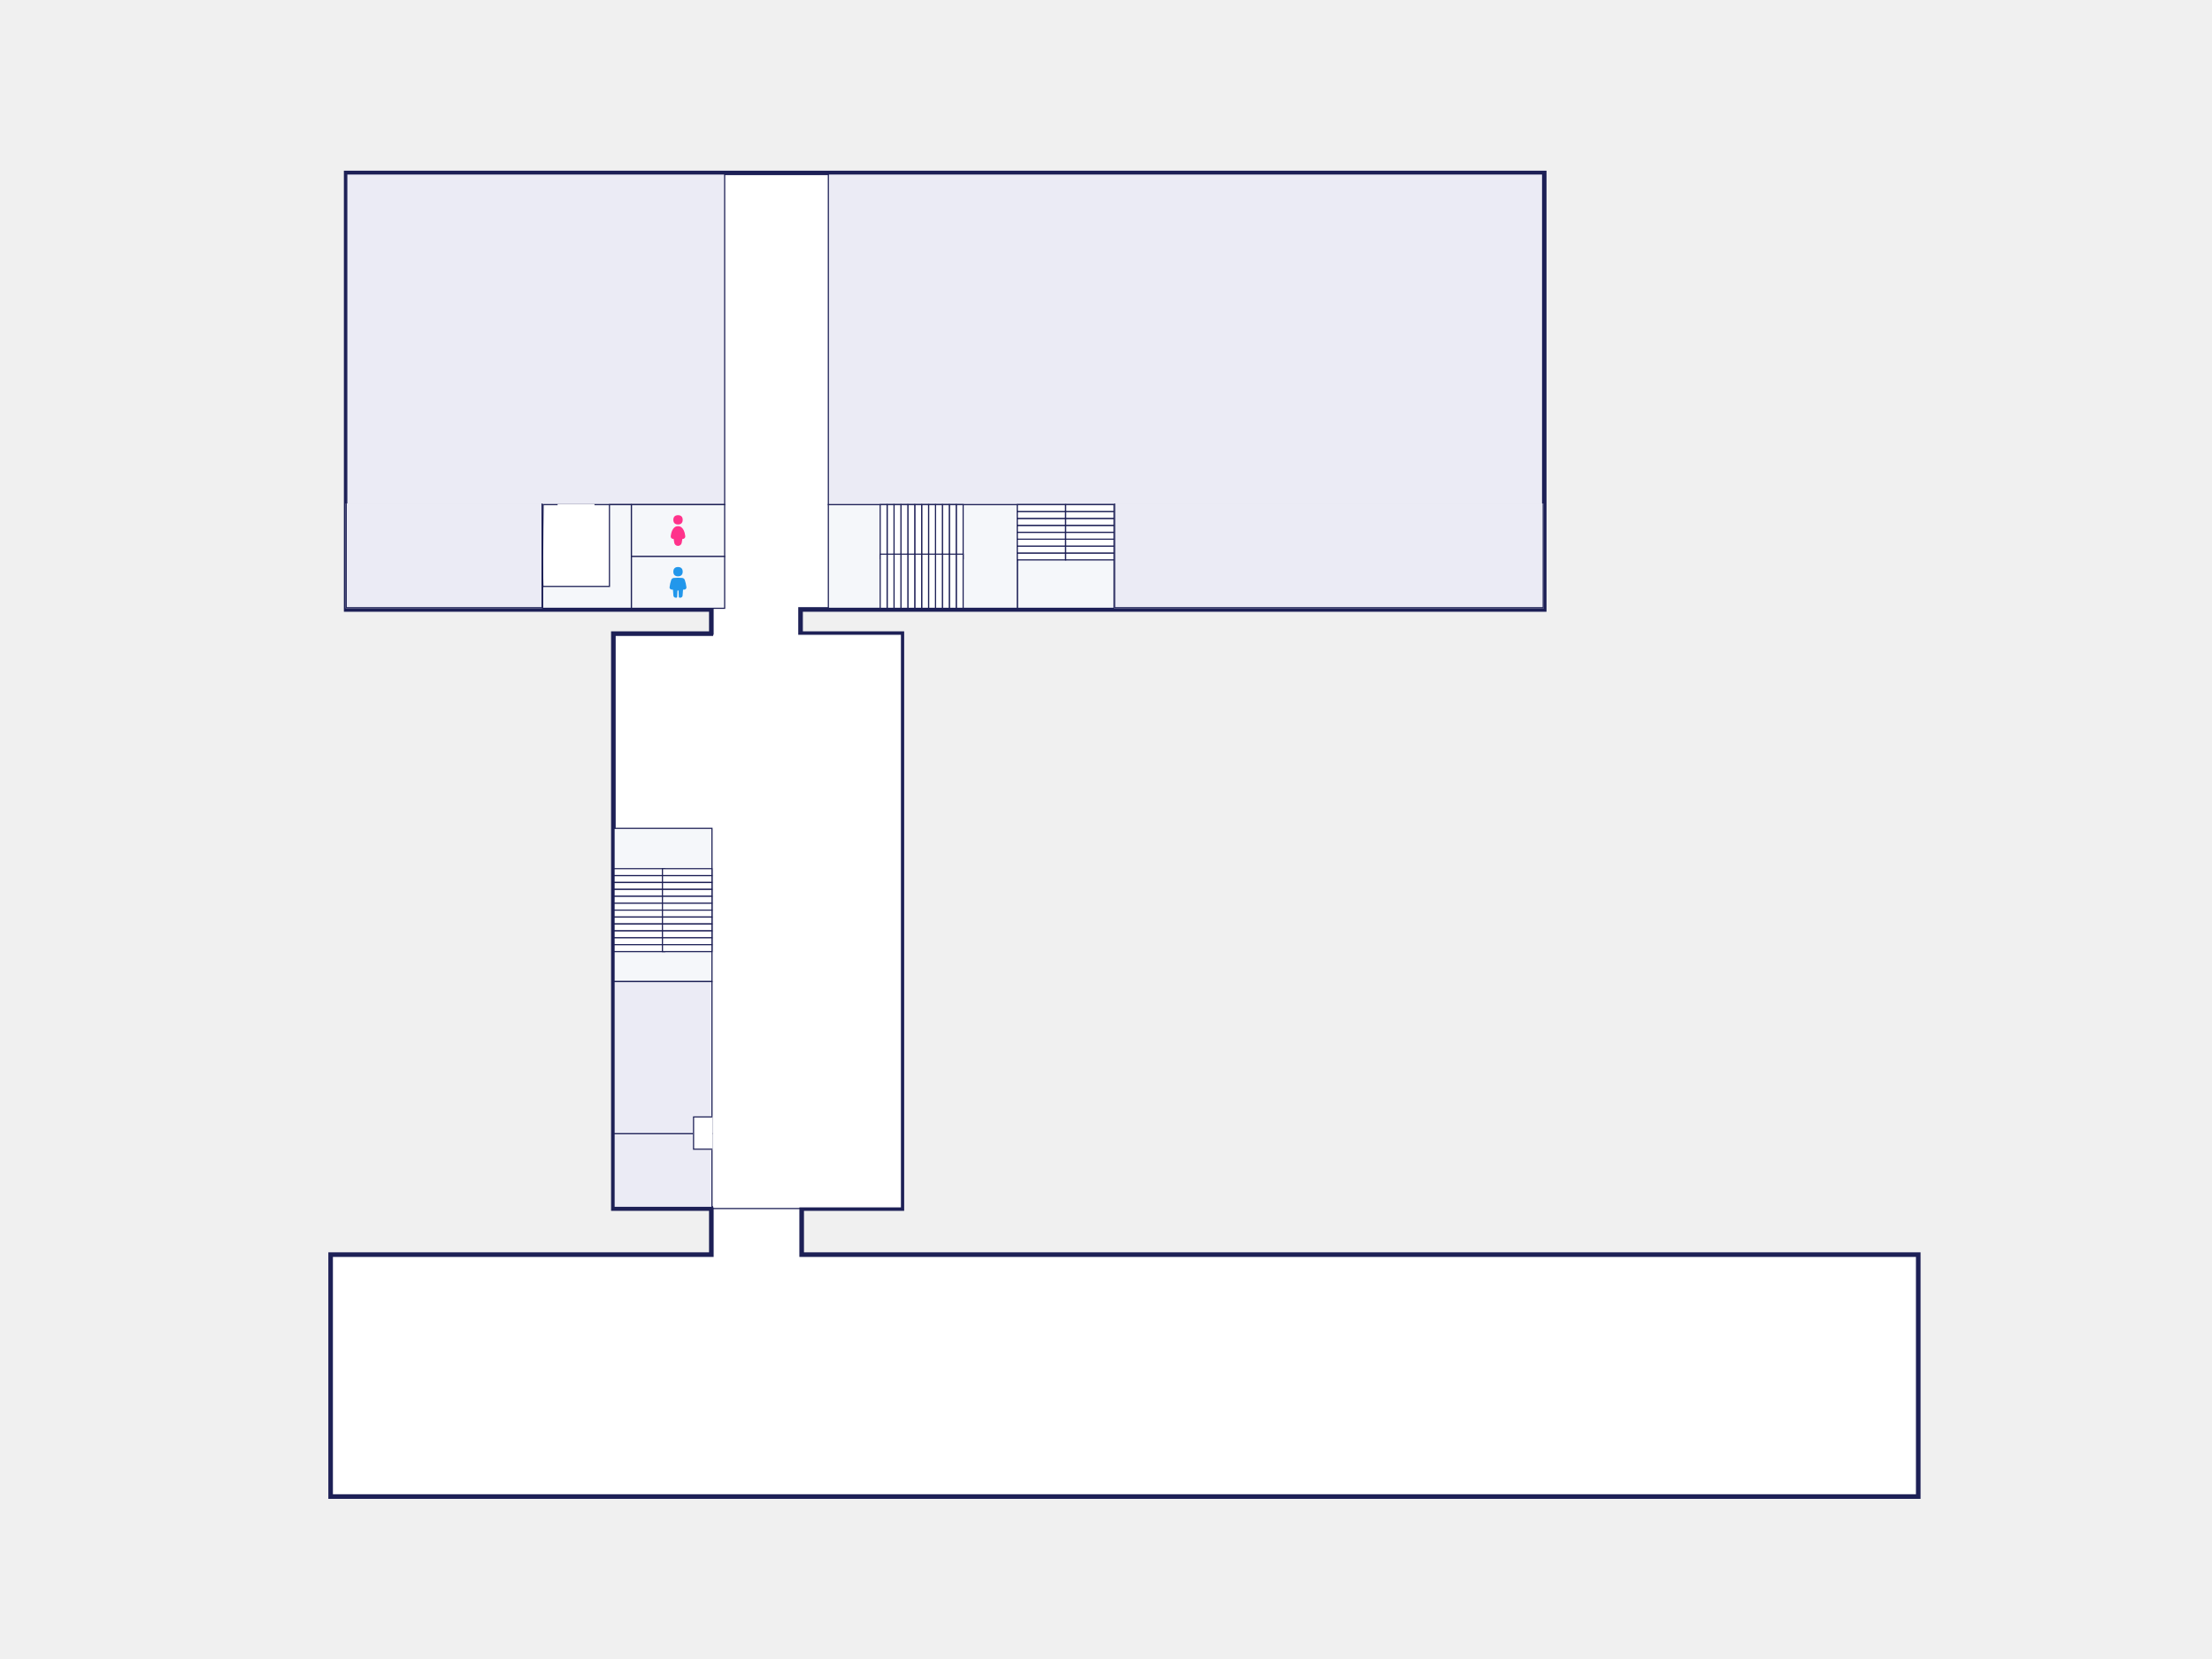
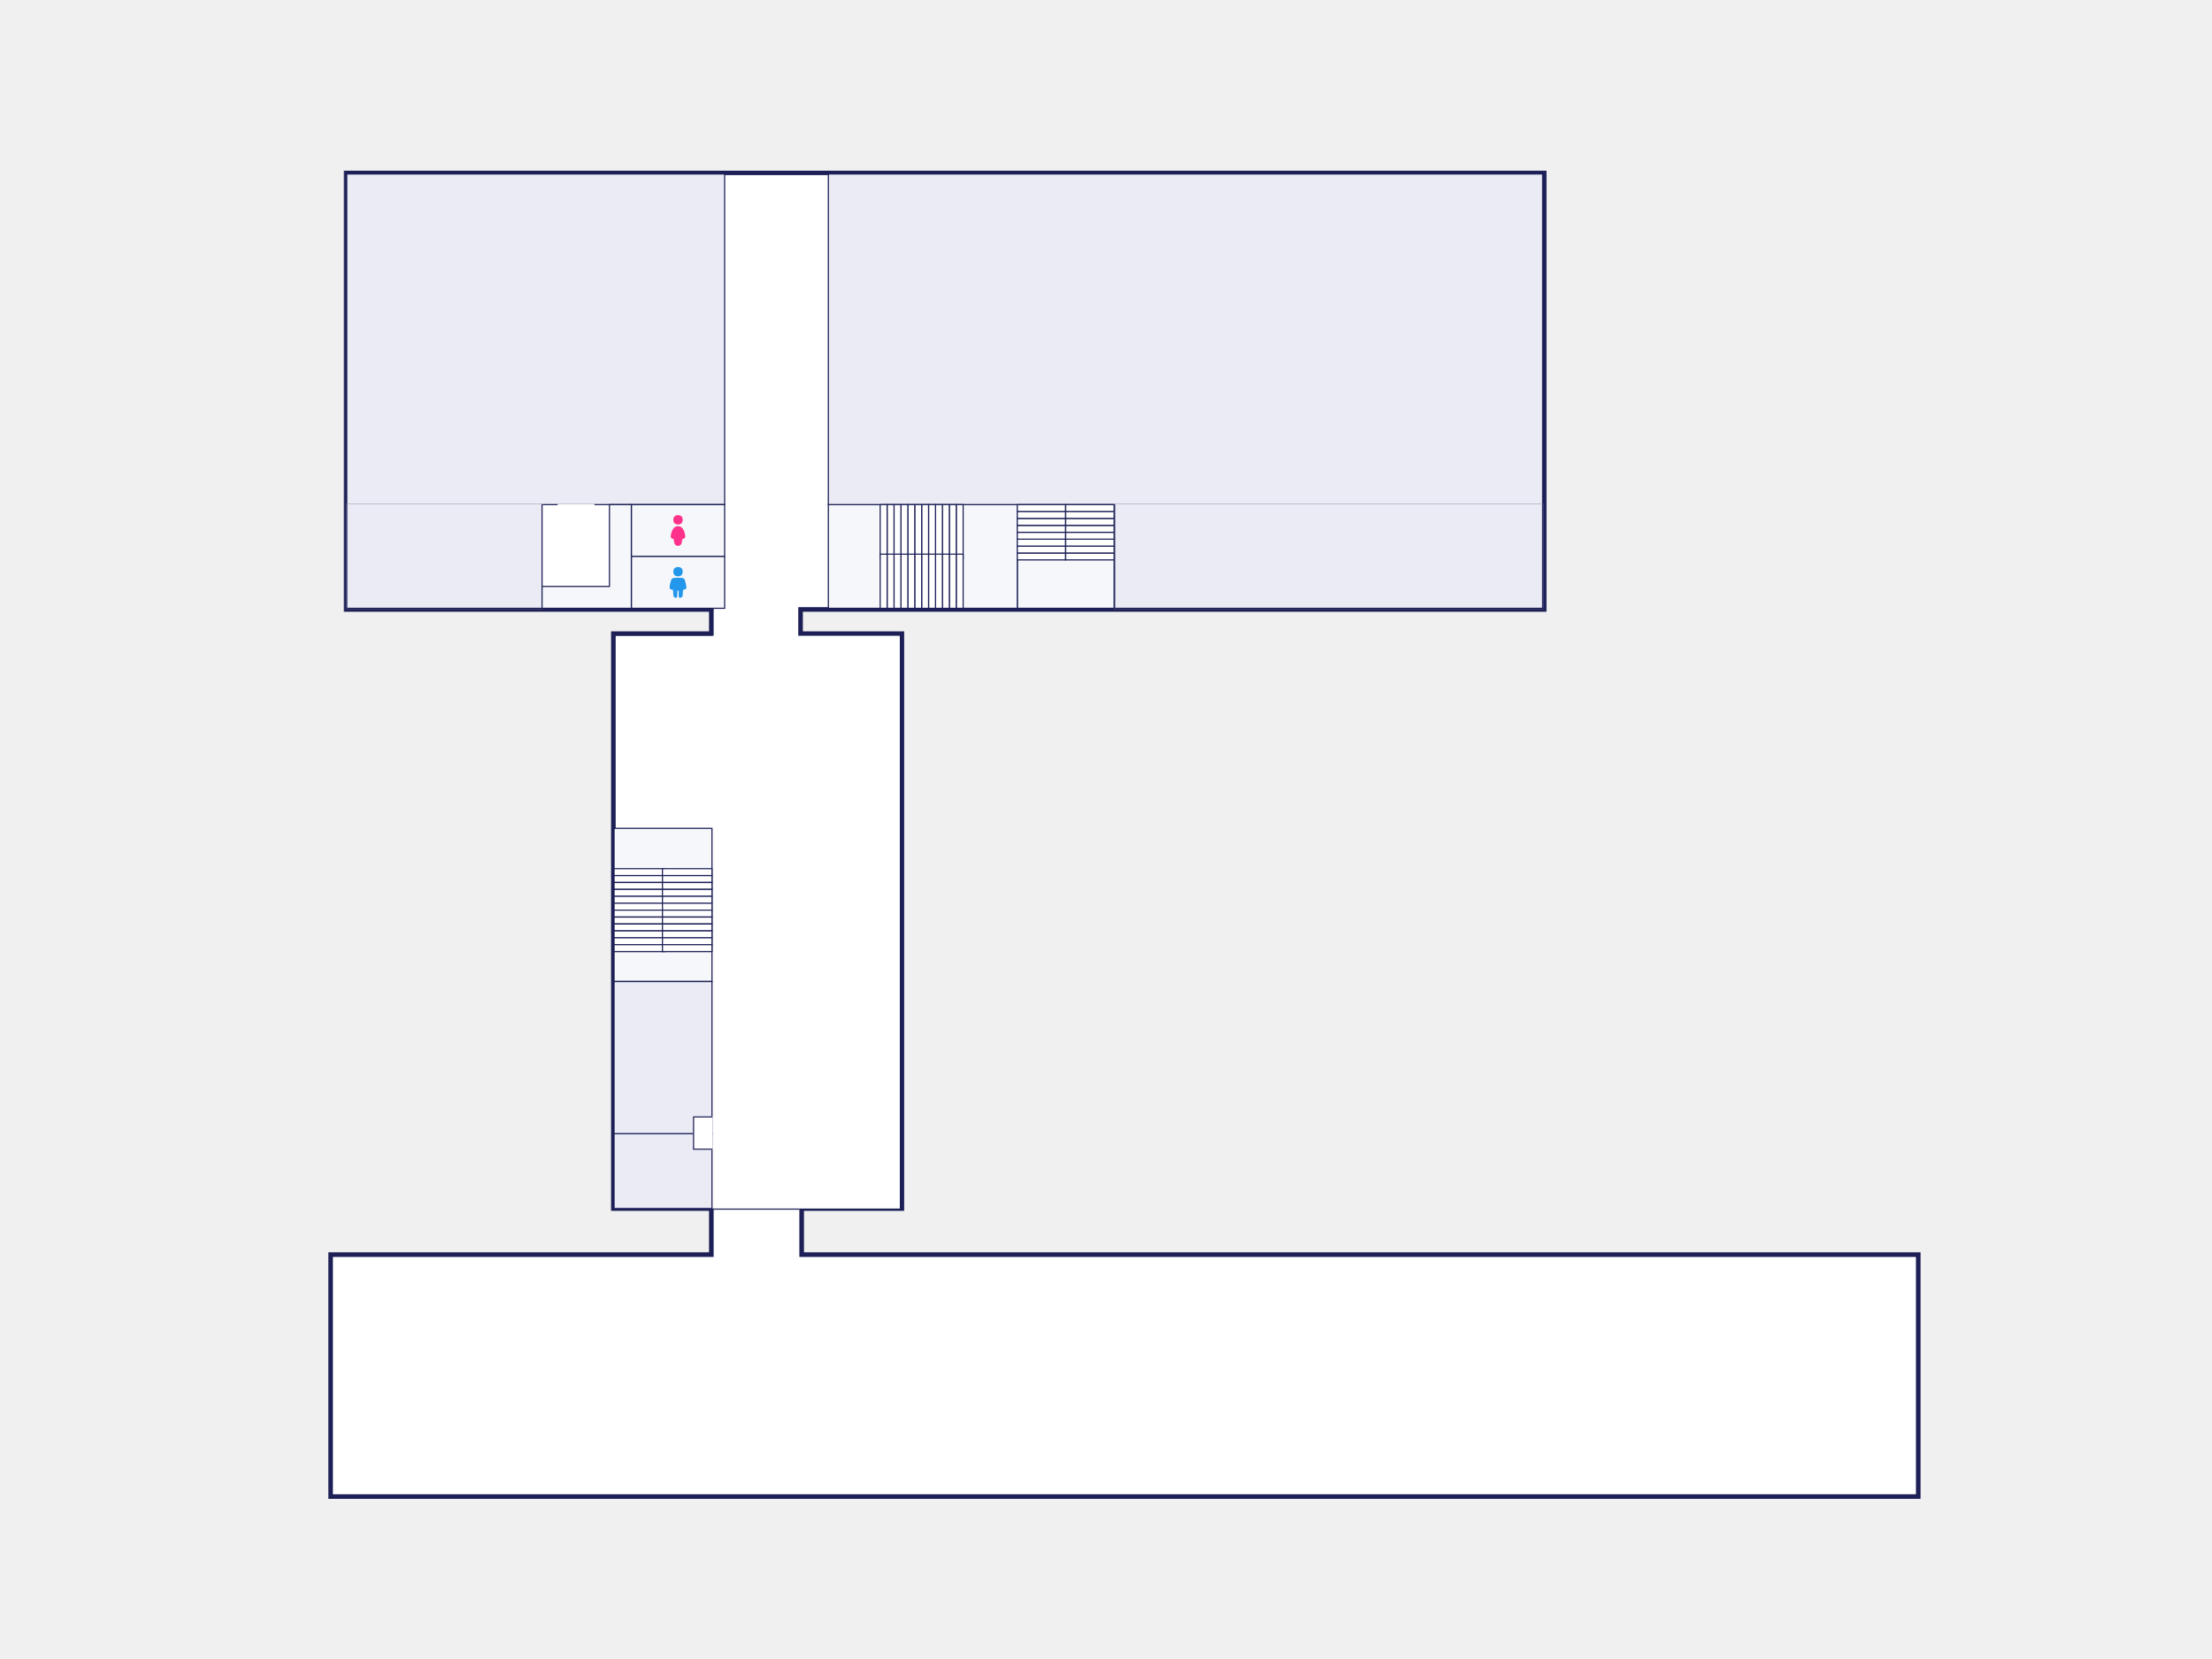
<svg xmlns="http://www.w3.org/2000/svg" width="1920" height="1440" viewBox="0 0 1920 1440" fill="none">
  <g>
    <g id="Union">
      <mask id="path-1-outside-1_1085_26253" maskUnits="userSpaceOnUse" x="284.966" y="148" width="1383" height="1153" fill="black">
        <rect fill="white" x="284.966" y="148" width="1383" height="1153" />
        <path d="M1339.36 528H693.877V551H781.809V1048H694.843V1090H1664.03V1298H287.966V1090H618.438V1048H533.404V551H618.438V528H301.494V151H1339.36V528Z" />
      </mask>
      <path d="M1339.36 528H693.877V551H781.809V1048H694.843V1090H1664.03V1298H287.966V1090H618.438V1048H533.404V551H618.438V528H301.494V151H1339.36V528Z" fill="white" />
      <path d="M1339.36 528V531H1342.36V528H1339.36ZM693.877 528V525H690.877V528H693.877ZM693.877 551H690.877V554H693.877V551ZM781.809 551H784.809V548H781.809V551ZM781.809 1048V1051H784.809V1048H781.809ZM694.843 1048V1045H691.843V1048H694.843ZM694.843 1090H691.843V1093H694.843V1090ZM1664.03 1090H1667.03V1087H1664.03V1090ZM1664.03 1298V1301H1667.03V1298H1664.03ZM287.966 1298H284.966V1301H287.966V1298ZM287.966 1090V1087H284.966V1090H287.966ZM618.438 1090V1093H621.438V1090H618.438ZM618.438 1048H621.438V1045H618.438V1048ZM533.404 1048H530.404V1051H533.404V1048ZM533.404 551V548H530.404V551H533.404ZM618.438 551V554H621.438V551H618.438ZM618.438 528H621.438V525H618.438V528ZM301.494 528H298.494V531H301.494V528ZM301.494 151V148H298.494V151H301.494ZM1339.36 151H1342.36V148H1339.36V151ZM1339.36 528V525H693.877V528V531H1339.36V528ZM693.877 528H690.877V551H693.877H696.877V528H693.877ZM693.877 551V554H781.809V551V548H693.877V551ZM781.809 551H778.809V1048H781.809H784.809V551H781.809ZM781.809 1048V1045H694.843V1048V1051H781.809V1048ZM694.843 1048H691.843V1090H694.843H697.843V1048H694.843ZM694.843 1090V1093H1664.03V1090V1087H694.843V1090ZM1664.03 1090H1661.03V1298H1664.03H1667.03V1090H1664.03ZM1664.03 1298V1295H287.966V1298V1301H1664.03V1298ZM287.966 1298H290.966V1090H287.966H284.966V1298H287.966ZM287.966 1090V1093H618.438V1090V1087H287.966V1090ZM618.438 1090H621.438V1048H618.438H615.438V1090H618.438ZM618.438 1048V1045H533.404V1048V1051H618.438V1048ZM533.404 1048H536.404V551H533.404H530.404V1048H533.404ZM533.404 551V554H618.438V551V548H533.404V551ZM618.438 551H621.438V528H618.438H615.438V551H618.438ZM618.438 528V525H301.494V528V531H618.438V528ZM301.494 528H304.494V151H301.494H298.494V528H301.494ZM301.494 151V154H1339.36V151V148H301.494V151ZM1339.36 151H1336.36V528H1339.36H1342.36V151H1339.36Z" fill="#1D2056" mask="url(#path-1-outside-1_1085_26253)" />
    </g>
    <g id="Union_2">
      <path d="M1339.36 528H693.877V551H781.809V1048H694.843V1090H1664.03V1298H287.966V1090H618.438V1048H533.404V551H618.438V528H301.494V151H1339.36V528Z" fill="white" />
      <path d="M1339.36 528V529H1340.36V528H1339.36ZM693.877 528V527H692.877V528H693.877ZM693.877 551H692.877V552H693.877V551ZM781.809 551H782.809V550H781.809V551ZM781.809 1048V1049H782.809V1048H781.809ZM694.843 1048V1047H693.843V1048H694.843ZM694.843 1090H693.843V1091H694.843V1090ZM1664.03 1090H1665.03V1089H1664.03V1090ZM1664.03 1298V1299H1665.03V1298H1664.03ZM287.966 1298H286.966V1299H287.966V1298ZM287.966 1090V1089H286.966V1090H287.966ZM618.438 1090V1091H619.438V1090H618.438ZM618.438 1048H619.438V1047H618.438V1048ZM533.404 1048H532.404V1049H533.404V1048ZM533.404 551V550H532.404V551H533.404ZM618.438 551V552H619.438V551H618.438ZM618.438 528H619.438V527H618.438V528ZM301.494 528H300.494V529H301.494V528ZM301.494 151V150H300.494V151H301.494ZM1339.36 151H1340.36V150H1339.36V151ZM1339.36 528V527H693.877V528V529H1339.36V528ZM693.877 528H692.877V551H693.877H694.877V528H693.877ZM693.877 551V552H781.809V551V550H693.877V551ZM781.809 551H780.809V1048H781.809H782.809V551H781.809ZM781.809 1048V1047H694.843V1048V1049H781.809V1048ZM694.843 1048H693.843V1090H694.843H695.843V1048H694.843ZM694.843 1090V1091H1664.03V1090V1089H694.843V1090ZM1664.03 1090H1663.03V1298H1664.03H1665.03V1090H1664.03ZM1664.03 1298V1297H287.966V1298V1299H1664.03V1298ZM287.966 1298H288.966V1090H287.966H286.966V1298H287.966ZM287.966 1090V1091H618.438V1090V1089H287.966V1090ZM618.438 1090H619.438V1048H618.438H617.438V1090H618.438ZM618.438 1048V1047H533.404V1048V1049H618.438V1048ZM533.404 1048H534.404V551H533.404H532.404V1048H533.404ZM533.404 551V552H618.438V551V550H533.404V551ZM618.438 551H619.438V528H618.438H617.438V551H618.438ZM618.438 528V527H301.494V528V529H618.438V528ZM301.494 528H302.494V151H301.494H300.494V528H301.494ZM301.494 151V152H1339.36V151V150H301.494V151ZM1339.36 151H1338.36V528H1339.36H1340.36V151H1339.36Z" fill="#1D2056" />
    </g>
    <g id="room">
-       <rect width="163" height="497" transform="translate(619 551)" fill="white" />
-     </g>
-     <path id="Vector 29333" d="M618 1049H695.5" stroke="#1D2056" />
+       <rect width="163" height="497" transform="translate(618 552)" fill="white" />
+     </g>
+     <path id="Vector 29333" d="M618 1049.5H694" stroke="#1D2056" />
    <g id="room_2">
      <rect x="301" y="151" width="328" height="287" fill="#EBEBF5" />
      <rect x="301" y="151" width="328" height="287" stroke="#1D2056" />
    </g>
    <g id="Rectangle 240653296">
      <mask id="path-9-inside-2_1085_26253" fill="white">
-         <path d="M300 437H471V528H300V437Z" />
+         <path d="M300.5 437.5H471V528.5H300.5V437.5Z" />
      </mask>
-       <path d="M300 437H471V528H300V437Z" fill="#EBEBF5" />
-       <path d="M471 528V529H472V528H471ZM300 528H299V529H300V528ZM471 437H470V528H471H472V437H471ZM471 528V527H300V528V529H471V528ZM300 528H301V437H300H299V528H300Z" fill="#1D2056" mask="url(#path-9-inside-2_1085_26253)" />
+       <path d="M300.5 437.5H471V528.5H300.5V437.5Z" fill="#EBEBF5" />
+       <path d="M471 528.5V529.5H472V528.5H471ZM300.5 528.5H299.5V529.5H300.5V528.5ZM471 437.5H470V528.5H471H472V437.5H471ZM471 528.5V527.5H300.5V528.5V529.5H471V528.5ZM300.5 528.5H301.5V437.5H300.5H299.5V528.5H300.5Z" fill="#1D2056" mask="url(#path-9-inside-2_1085_26253)" />
    </g>
    <g id="room_3">
      <rect x="548" y="438" width="81" height="45" fill="#F5F7FA" />
      <rect x="548" y="438" width="81" height="45" stroke="#1D2056" />
      <g id="map_toilet_female">
        <path id="Vector" fill-rule="evenodd" clip-rule="evenodd" d="M588.5 456.71C587.246 456.71 586.238 457.104 585.419 457.776C584.609 458.437 584.006 459.352 583.52 460.363C582.816 461.826 582.376 463.683 582.181 465.384C582.027 466.746 583.151 467.813 584.458 467.813H584.722L585.252 471.085C585.377 471.852 585.772 472.55 586.366 473.053C586.96 473.557 587.715 473.834 588.496 473.834C589.277 473.834 590.032 473.557 590.626 473.053C591.22 472.55 591.615 471.852 591.74 471.085L592.272 467.813H592.542C593.849 467.813 594.972 466.746 594.819 465.384C594.624 463.683 594.184 461.826 593.48 460.363C592.993 459.352 592.391 458.439 591.581 457.775C590.762 457.104 589.753 456.708 588.5 456.708V456.71ZM592.58 451.211C592.58 453.797 591.116 455.253 588.515 455.253C585.912 455.253 584.448 453.797 584.448 451.211C584.448 448.622 585.912 447.167 588.515 447.167C591.118 447.167 592.58 448.622 592.58 451.211Z" fill="#FF338B" />
      </g>
    </g>
    <g id="room_4">
      <rect x="548" y="483" width="81" height="45" fill="#F5F7FA" />
      <rect x="548" y="483" width="81" height="45" stroke="#1D2056" />
      <g id="map_toilet_male">
        <path id="Vector_2" fill-rule="evenodd" clip-rule="evenodd" d="M584.93 501.626C585.756 501.559 586.93 501.5 588.5 501.5C590.071 501.5 591.244 501.559 592.07 501.626C593.158 501.713 594.052 502.412 594.394 503.412C595.085 505.445 595.563 507.541 595.82 509.667C595.95 510.762 595.102 511.707 593.98 511.776C593.653 511.795 593.284 511.816 592.879 511.835L592.487 516.977C592.416 517.908 591.695 518.685 590.718 518.781C590.539 518.798 590.347 518.816 590.146 518.831C590.028 518.84 589.908 518.825 589.796 518.788C589.683 518.751 589.579 518.692 589.49 518.615C589.402 518.538 589.33 518.444 589.279 518.34C589.229 518.235 589.2 518.122 589.196 518.006L588.972 512.797C588.969 512.722 588.936 512.652 588.881 512.6C588.825 512.548 588.751 512.519 588.674 512.519H588.326C588.249 512.519 588.175 512.548 588.119 512.6C588.063 512.652 588.03 512.723 588.027 512.798L587.804 518.006C587.8 518.122 587.772 518.235 587.721 518.34C587.671 518.444 587.599 518.538 587.51 518.615C587.421 518.692 587.317 518.751 587.205 518.788C587.092 518.825 586.973 518.84 586.854 518.831C586.663 518.816 586.472 518.799 586.281 518.78C585.305 518.685 584.585 517.908 584.513 516.977L584.121 511.835C583.715 511.816 583.348 511.796 583.02 511.776C581.898 511.707 581.05 510.762 581.18 509.667C581.437 507.541 581.914 505.446 582.605 503.413C582.948 502.412 583.843 501.713 584.93 501.626Z" fill="#2297EB" />
        <path id="Vector_3" d="M588.516 500.253C591.116 500.253 592.58 498.797 592.58 496.211C592.58 493.622 591.118 492.167 588.516 492.167C585.913 492.167 584.449 493.622 584.449 496.211C584.449 498.797 585.913 500.253 588.516 500.253Z" fill="#2297EB" />
      </g>
    </g>
    <g id="Union_3">
-       <path d="M548 528H471V509H529V438H548V528Z" fill="#F5F7FA" />
-       <path d="M548 528V528.5H548.5V528H548ZM471 528H470.5V528.5H471V528ZM471 509V508.5H470.5V509H471ZM529 509V509.5H529.5V509H529ZM529 438V437.5H528.5V438H529ZM548 438H548.5V437.5H548V438ZM548 528V527.5H471V528V528.5H548V528ZM471 528H471.5V509H471H470.5V528H471ZM471 509V509.5H529V509V508.5H471V509ZM529 509H529.5V438H529H528.5V509H529ZM529 438V438.5H548V438V437.5H529V438ZM548 438H547.5V528H548H548.5V438H548Z" fill="#1D2056" />
+       <path d="M548 528H470.5V509H529V438H548V528Z" fill="#F5F7FA" />
+       <path d="M548 528V528.5H548.5V528H548ZM470.5 528H470V528.5H470.5V528ZM470.5 509V508.5H470V509H470.5ZM529 509V509.5H529.5V509H529ZM529 438V437.5H528.5V438H529ZM548 438H548.5V437.5H548V438ZM548 528V527.5H470.5V528V528.5H548V528ZM470.5 528H471V509H470.5H470V528H470.5ZM470.5 509V509.5H529V509V508.5H470.5V509ZM529 509H529.5V438H529H528.5V509H529ZM529 438V438.5H548V438V437.5H529V438ZM548 438H547.5V528H548H548.5V438H548Z" fill="#1D2056" />
    </g>
    <g id="room_5">
      <rect x="883" y="384" width="84" height="144" fill="#F5F7FA" />
      <rect x="883" y="384" width="84" height="144" stroke="#1D2056" />
    </g>
    <g id="room_6">
      <rect x="719" y="438" width="164" height="90" fill="#F5F7FA" />
      <rect x="719" y="438" width="164" height="90" stroke="#1D2056" />
    </g>
    <g id="room_7">
      <rect x="719" y="151" width="620" height="287" fill="#EBEBF5" />
      <rect x="719" y="151" width="620" height="287" stroke="#1D2056" />
    </g>
    <g id="room_8">
      <rect x="533" y="719" width="85" height="133" fill="#F5F7FA" />
      <rect x="533" y="719" width="85" height="133" stroke="#1D2056" />
    </g>
    <g id="room_9">
-       <rect x="533" y="984" width="85" height="64" fill="#EBEBF5" />
-       <rect x="533" y="984" width="85" height="64" stroke="#1D2056" />
+       <rect x="533" y="984" width="85" height="65" fill="#EBEBF5" />
+       <rect x="533" y="984" width="85" height="65" stroke="#1D2056" />
    </g>
    <g id="room_10">
      <rect x="533" y="852" width="85" height="132" fill="#EBEBF5" />
      <rect x="533" y="852" width="85" height="132" stroke="#1D2056" />
    </g>
    <g id="Frame 2087332189">
      <g id="stair">
        <rect id="Rectangle 240653086" x="577" y="754" width="6" height="44" transform="rotate(90 577 754)" fill="white" stroke="#1D2056" />
      </g>
      <g id="stair_2">
        <rect id="Rectangle 240653086_2" x="577" y="760" width="6" height="44" transform="rotate(90 577 760)" fill="white" stroke="#1D2056" />
      </g>
      <g id="stair_3">
        <rect id="Rectangle 240653086_3" x="577" y="766" width="6" height="44" transform="rotate(90 577 766)" fill="white" stroke="#1D2056" />
      </g>
      <g id="stair_4">
        <rect id="Rectangle 240653086_4" x="577" y="772" width="6" height="44" transform="rotate(90 577 772)" fill="white" stroke="#1D2056" />
      </g>
      <g id="stair_5">
        <rect id="Rectangle 240653086_5" x="577" y="778" width="6" height="44" transform="rotate(90 577 778)" fill="white" stroke="#1D2056" />
      </g>
      <g id="stair_6">
        <rect id="Rectangle 240653086_6" x="577" y="784" width="6" height="44" transform="rotate(90 577 784)" fill="white" stroke="#1D2056" />
      </g>
      <g id="stair_7">
        <rect id="Rectangle 240653086_7" x="577" y="790" width="6" height="44" transform="rotate(90 577 790)" fill="white" stroke="#1D2056" />
      </g>
      <g id="stair_8">
        <rect id="Rectangle 240653086_8" x="577" y="796" width="6" height="44" transform="rotate(90 577 796)" fill="white" stroke="#1D2056" />
      </g>
      <g id="stair_9">
        <rect id="Rectangle 240653086_9" x="577" y="802" width="6" height="44" transform="rotate(90 577 802)" fill="white" stroke="#1D2056" />
      </g>
      <g id="stair_10">
        <rect id="Rectangle 240653086_10" x="577" y="808" width="6" height="44" transform="rotate(90 577 808)" fill="white" stroke="#1D2056" />
      </g>
      <g id="stair_11">
        <rect id="Rectangle 240653086_11" x="577" y="814" width="6" height="44" transform="rotate(90 577 814)" fill="white" stroke="#1D2056" />
      </g>
      <g id="stair_12">
        <rect id="Rectangle 240653086_12" x="577" y="820" width="6" height="44" transform="rotate(90 577 820)" fill="white" stroke="#1D2056" />
      </g>
    </g>
    <g id="Frame 2087332191">
      <g id="stair_13">
        <rect id="Rectangle 240653086_13" x="836" y="485" width="6" height="47" transform="rotate(-180 836 485)" fill="white" stroke="#1D2056" />
      </g>
      <g id="stair_14">
        <rect id="Rectangle 240653086_14" x="830" y="485" width="6" height="47" transform="rotate(-180 830 485)" fill="white" stroke="#1D2056" />
      </g>
      <g id="stair_15">
        <rect id="Rectangle 240653086_15" x="824" y="485" width="6" height="47" transform="rotate(-180 824 485)" fill="white" stroke="#1D2056" />
      </g>
      <g id="stair_16">
        <rect id="Rectangle 240653086_16" x="818" y="485" width="6" height="47" transform="rotate(-180 818 485)" fill="white" stroke="#1D2056" />
      </g>
      <g id="stair_17">
        <rect id="Rectangle 240653086_17" x="812" y="485" width="6" height="47" transform="rotate(-180 812 485)" fill="white" stroke="#1D2056" />
      </g>
      <g id="stair_18">
        <rect id="Rectangle 240653086_18" x="806" y="485" width="6" height="47" transform="rotate(-180 806 485)" fill="white" stroke="#1D2056" />
      </g>
      <g id="stair_19">
        <rect id="Rectangle 240653086_19" x="800" y="485" width="6" height="47" transform="rotate(-180 800 485)" fill="white" stroke="#1D2056" />
      </g>
      <g id="stair_20">
        <rect id="Rectangle 240653086_20" x="794" y="485" width="6" height="47" transform="rotate(-180 794 485)" fill="white" stroke="#1D2056" />
      </g>
      <g id="stair_21">
        <rect id="Rectangle 240653086_21" x="788" y="485" width="6" height="47" transform="rotate(-180 788 485)" fill="white" stroke="#1D2056" />
      </g>
      <g id="stair_22">
        <rect id="Rectangle 240653086_22" x="782" y="485" width="6" height="47" transform="rotate(-180 782 485)" fill="white" stroke="#1D2056" />
      </g>
      <g id="stair_23">
        <rect id="Rectangle 240653086_23" x="776" y="485" width="6" height="47" transform="rotate(-180 776 485)" fill="white" stroke="#1D2056" />
      </g>
      <g id="stair_24">
        <rect id="Rectangle 240653086_24" x="770" y="485" width="6" height="47" transform="rotate(-180 770 485)" fill="white" stroke="#1D2056" />
      </g>
    </g>
    <g id="Frame 2087332190">
      <g id="stair_25">
        <rect id="Rectangle 240653086_25" x="618" y="754" width="6" height="43" transform="rotate(90 618 754)" fill="white" stroke="#1D2056" />
      </g>
      <g id="stair_26">
        <rect id="Rectangle 240653086_26" x="618" y="760" width="6" height="43" transform="rotate(90 618 760)" fill="white" stroke="#1D2056" />
      </g>
      <g id="stair_27">
        <rect id="Rectangle 240653086_27" x="618" y="766" width="6" height="43" transform="rotate(90 618 766)" fill="white" stroke="#1D2056" />
      </g>
      <g id="stair_28">
        <rect id="Rectangle 240653086_28" x="618" y="772" width="6" height="43" transform="rotate(90 618 772)" fill="white" stroke="#1D2056" />
      </g>
      <g id="stair_29">
        <rect id="Rectangle 240653086_29" x="618" y="778" width="6" height="43" transform="rotate(90 618 778)" fill="white" stroke="#1D2056" />
      </g>
      <g id="stair_30">
        <rect id="Rectangle 240653086_30" x="618" y="784" width="6" height="43" transform="rotate(90 618 784)" fill="white" stroke="#1D2056" />
      </g>
      <g id="stair_31">
        <rect id="Rectangle 240653086_31" x="618" y="790" width="6" height="43" transform="rotate(90 618 790)" fill="white" stroke="#1D2056" />
      </g>
      <g id="stair_32">
        <rect id="Rectangle 240653086_32" x="618" y="796" width="6" height="43" transform="rotate(90 618 796)" fill="white" stroke="#1D2056" />
      </g>
      <g id="stair_33">
        <rect id="Rectangle 240653086_33" x="618" y="802" width="6" height="43" transform="rotate(90 618 802)" fill="white" stroke="#1D2056" />
      </g>
      <g id="stair_34">
        <rect id="Rectangle 240653086_34" x="618" y="808" width="6" height="43" transform="rotate(90 618 808)" fill="white" stroke="#1D2056" />
      </g>
      <g id="stair_35">
        <rect id="Rectangle 240653086_35" x="618" y="814" width="6" height="43" transform="rotate(90 618 814)" fill="white" stroke="#1D2056" />
      </g>
      <g id="stair_36">
        <rect id="Rectangle 240653086_36" x="618" y="820" width="6" height="43" transform="rotate(90 618 820)" fill="white" stroke="#1D2056" />
      </g>
    </g>
    <g id="Frame 2087332192">
      <g id="stair_37">
        <rect id="Rectangle 240653086_37" x="836" y="528" width="6" height="47" transform="rotate(-180 836 528)" fill="white" stroke="#1D2056" />
      </g>
      <g id="stair_38">
        <rect id="Rectangle 240653086_38" x="830" y="528" width="6" height="47" transform="rotate(-180 830 528)" fill="white" stroke="#1D2056" />
      </g>
      <g id="stair_39">
        <rect id="Rectangle 240653086_39" x="824" y="528" width="6" height="47" transform="rotate(-180 824 528)" fill="white" stroke="#1D2056" />
      </g>
      <g id="stair_40">
        <rect id="Rectangle 240653086_40" x="818" y="528" width="6" height="47" transform="rotate(-180 818 528)" fill="white" stroke="#1D2056" />
      </g>
      <g id="stair_41">
        <rect id="Rectangle 240653086_41" x="812" y="528" width="6" height="47" transform="rotate(-180 812 528)" fill="white" stroke="#1D2056" />
      </g>
      <g id="stair_42">
        <rect id="Rectangle 240653086_42" x="806" y="528" width="6" height="47" transform="rotate(-180 806 528)" fill="white" stroke="#1D2056" />
      </g>
      <g id="stair_43">
        <rect id="Rectangle 240653086_43" x="800" y="528" width="6" height="47" transform="rotate(-180 800 528)" fill="white" stroke="#1D2056" />
      </g>
      <g id="stair_44">
        <rect id="Rectangle 240653086_44" x="794" y="528" width="6" height="47" transform="rotate(-180 794 528)" fill="white" stroke="#1D2056" />
      </g>
      <g id="stair_45">
        <rect id="Rectangle 240653086_45" x="788" y="528" width="6" height="47" transform="rotate(-180 788 528)" fill="white" stroke="#1D2056" />
      </g>
      <g id="stair_46">
        <rect id="Rectangle 240653086_46" x="782" y="528" width="6" height="47" transform="rotate(-180 782 528)" fill="white" stroke="#1D2056" />
      </g>
      <g id="stair_47">
        <rect id="Rectangle 240653086_47" x="776" y="528" width="6" height="47" transform="rotate(-180 776 528)" fill="white" stroke="#1D2056" />
      </g>
      <g id="stair_48">
        <rect id="Rectangle 240653086_48" x="770" y="528" width="6" height="47" transform="rotate(-180 770 528)" fill="white" stroke="#1D2056" />
      </g>
    </g>
    <g id="Frame 2087332194">
      <g id="stair_49">
        <rect id="Rectangle 240653086_49" x="883" y="486" width="6" height="42" transform="rotate(-90 883 486)" fill="white" stroke="#1D2056" />
      </g>
      <g id="stair_50">
        <rect id="Rectangle 240653086_50" x="883" y="480" width="6" height="42" transform="rotate(-90 883 480)" fill="white" stroke="#1D2056" />
      </g>
      <g id="stair_51">
        <rect id="Rectangle 240653086_51" x="883" y="474" width="6" height="42" transform="rotate(-90 883 474)" fill="white" stroke="#1D2056" />
      </g>
      <g id="stair_52">
        <rect id="Rectangle 240653086_52" x="883" y="468" width="6" height="42" transform="rotate(-90 883 468)" fill="white" stroke="#1D2056" />
      </g>
      <g id="stair_53">
        <rect id="Rectangle 240653086_53" x="883" y="462" width="6" height="42" transform="rotate(-90 883 462)" fill="white" stroke="#1D2056" />
      </g>
      <g id="stair_54">
        <rect id="Rectangle 240653086_54" x="883" y="456" width="6" height="42" transform="rotate(-90 883 456)" fill="white" stroke="#1D2056" />
      </g>
      <g id="stair_55">
        <rect id="Rectangle 240653086_55" x="883" y="450" width="6" height="42" transform="rotate(-90 883 450)" fill="white" stroke="#1D2056" />
      </g>
      <g id="stair_56">
        <rect id="Rectangle 240653086_56" x="883" y="444" width="6" height="42" transform="rotate(-90 883 444)" fill="white" stroke="#1D2056" />
      </g>
    </g>
    <g id="Frame 2087332195">
      <g id="stair_57">
        <rect id="Rectangle 240653086_57" x="925" y="486" width="6" height="42" transform="rotate(-90 925 486)" fill="white" stroke="#1D2056" />
      </g>
      <g id="stair_58">
        <rect id="Rectangle 240653086_58" x="925" y="480" width="6" height="42" transform="rotate(-90 925 480)" fill="white" stroke="#1D2056" />
      </g>
      <g id="stair_59">
        <rect id="Rectangle 240653086_59" x="925" y="474" width="6" height="42" transform="rotate(-90 925 474)" fill="white" stroke="#1D2056" />
      </g>
      <g id="stair_60">
        <rect id="Rectangle 240653086_60" x="925" y="468" width="6" height="42" transform="rotate(-90 925 468)" fill="white" stroke="#1D2056" />
      </g>
      <g id="stair_61">
        <rect id="Rectangle 240653086_61" x="925" y="462" width="6" height="42" transform="rotate(-90 925 462)" fill="white" stroke="#1D2056" />
      </g>
      <g id="stair_62">
        <rect id="Rectangle 240653086_62" x="925" y="456" width="6" height="42" transform="rotate(-90 925 456)" fill="white" stroke="#1D2056" />
      </g>
      <g id="stair_63">
        <rect id="Rectangle 240653086_63" x="925" y="450" width="6" height="42" transform="rotate(-90 925 450)" fill="white" stroke="#1D2056" />
      </g>
      <g id="stair_64">
        <rect id="Rectangle 240653086_64" x="925" y="444" width="6" height="42" transform="rotate(-90 925 444)" fill="white" stroke="#1D2056" />
      </g>
    </g>
    <g id="Rectangle 240653278">
      <mask id="path-93-inside-3_1085_26253" fill="white">
        <path d="M601.5 969H618.5V998H601.5V969Z" />
      </mask>
      <path d="M601.5 969H618.5V998H601.5V969Z" fill="white" />
      <path d="M601.5 969V968H600.5V969H601.5ZM601.5 998H600.5V999H601.5V998ZM601.5 969V970H618.5V969V968H601.5V969ZM618.5 998V997H601.5V998V999H618.5V998ZM601.5 998H602.5V969H601.5H600.5V998H601.5Z" fill="#1D2056" mask="url(#path-93-inside-3_1085_26253)" />
    </g>
-     <path id="Vector 29332" d="M471.442 510C470.642 510 471.108 462 471.442 438" stroke="#1D2056" />
    <rect id="Rectangle 240653295" x="516" y="437.5" width="4" height="32" transform="rotate(90 516 437.5)" fill="white" />
    <g id="Rectangle 240653297">
-       <mask id="path-188-inside-4_1085_26253" fill="white">
-         <path d="M967 437H1340V528H967V437Z" />
+       <mask id="path-187-inside-4_1085_26253" fill="white">
+         <path d="M967 437.5H1339.5V528.5H967V437.5Z" />
      </mask>
-       <path d="M967 437H1340V528H967V437Z" fill="#EBEBF5" />
-       <path d="M1340 528V529H1341V528H1340ZM967 528H966V529H967V528ZM1340 437H1339V528H1340H1341V437H1340ZM1340 528V527H967V528V529H1340V528ZM967 528H968V437H967H966V528H967Z" fill="#1D2056" mask="url(#path-188-inside-4_1085_26253)" />
+       <path d="M967 437.5H1339.5V528.5H967V437.5Z" fill="#EBEBF5" />
+       <path d="M1339.5 528.5V529.5H1340.5V528.5H1339.5ZM967 528.5H966V529.5H967V528.5ZM1339.5 437.5H1338.5V528.5H1339.5H1340.5V437.5H1339.5ZM1339.5 528.5V527.5H967V528.5V529.5H1339.5V528.5ZM967 528.5H968V437.5H967H966V528.5H967Z" fill="#1D2056" mask="url(#path-187-inside-4_1085_26253)" />
    </g>
  </g>
  <defs>
    <clipPath id="clip0_1085_26253">
      <rect width="31" height="32" fill="white" transform="translate(559 774)" />
    </clipPath>
    <clipPath id="clip1_1085_26253">
      <rect width="32" height="32" fill="white" transform="translate(784 466)" />
    </clipPath>
    <clipPath id="clip2_1085_26253">
      <rect width="32" height="32" fill="white" transform="translate(909 446)" />
    </clipPath>
    <clipPath id="clip3_1085_26253">
      <rect width="32" height="32" fill="white" transform="translate(484 463)" />
    </clipPath>
  </defs>
</svg>
